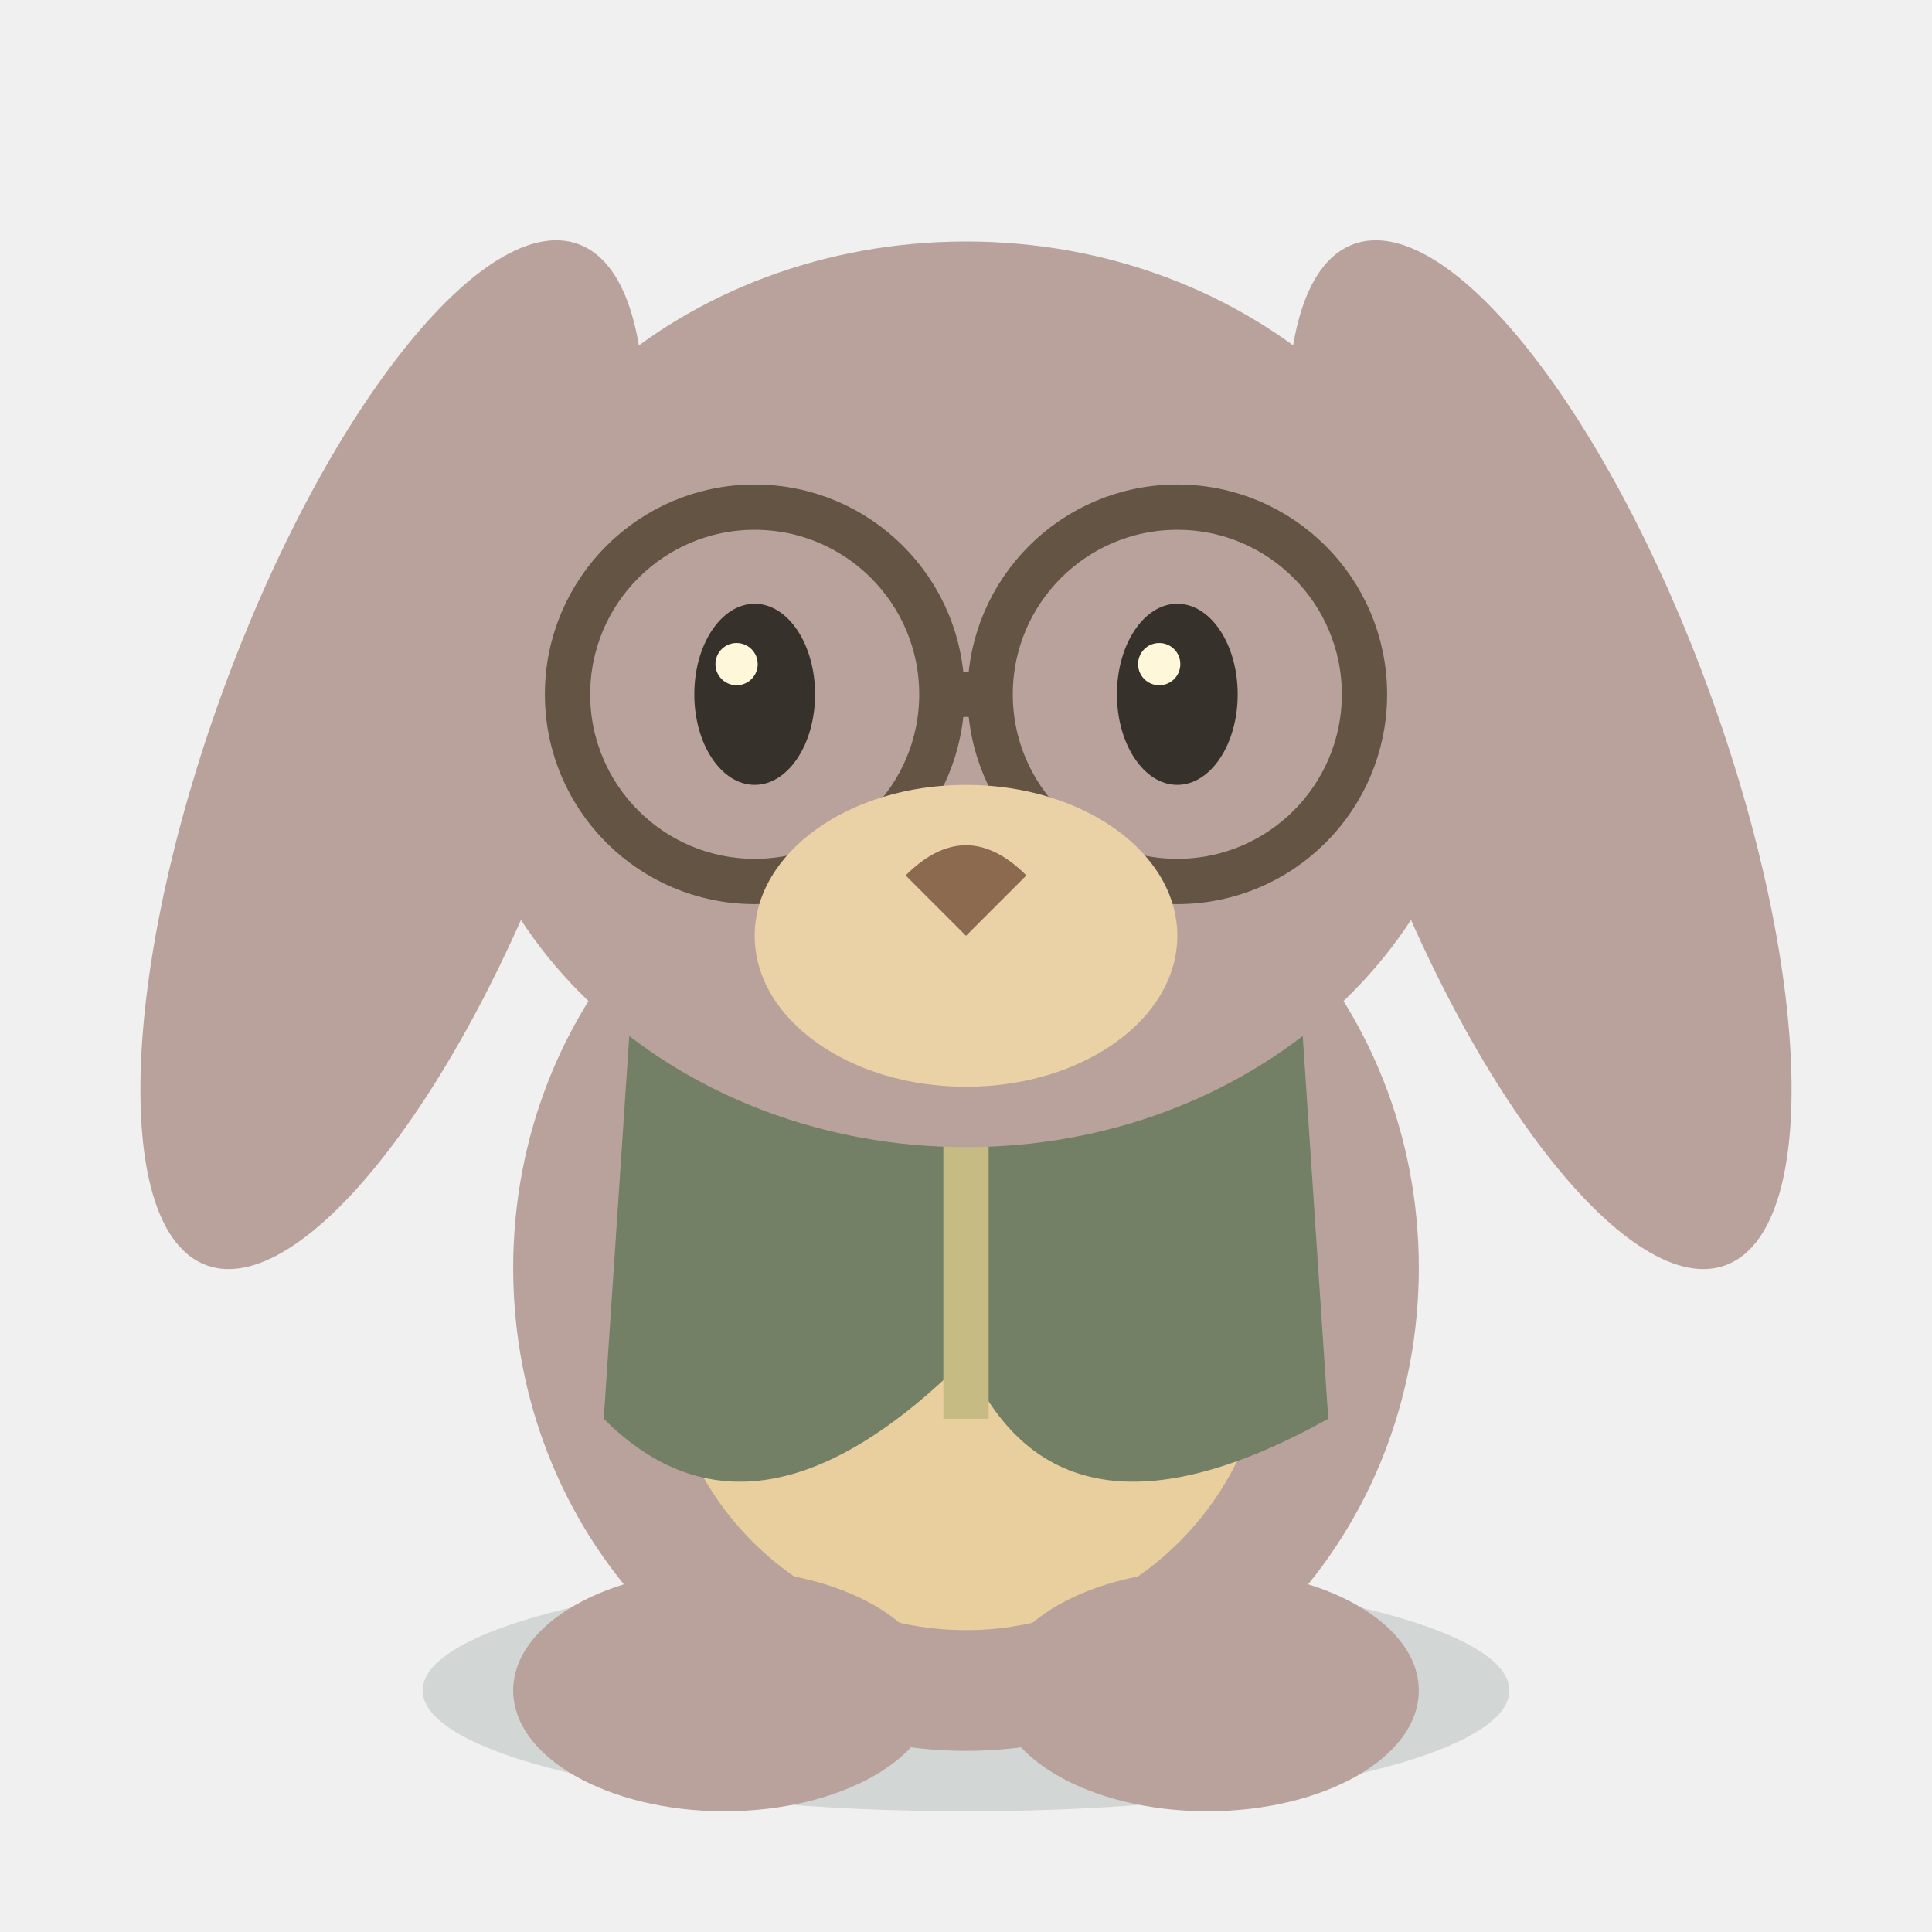
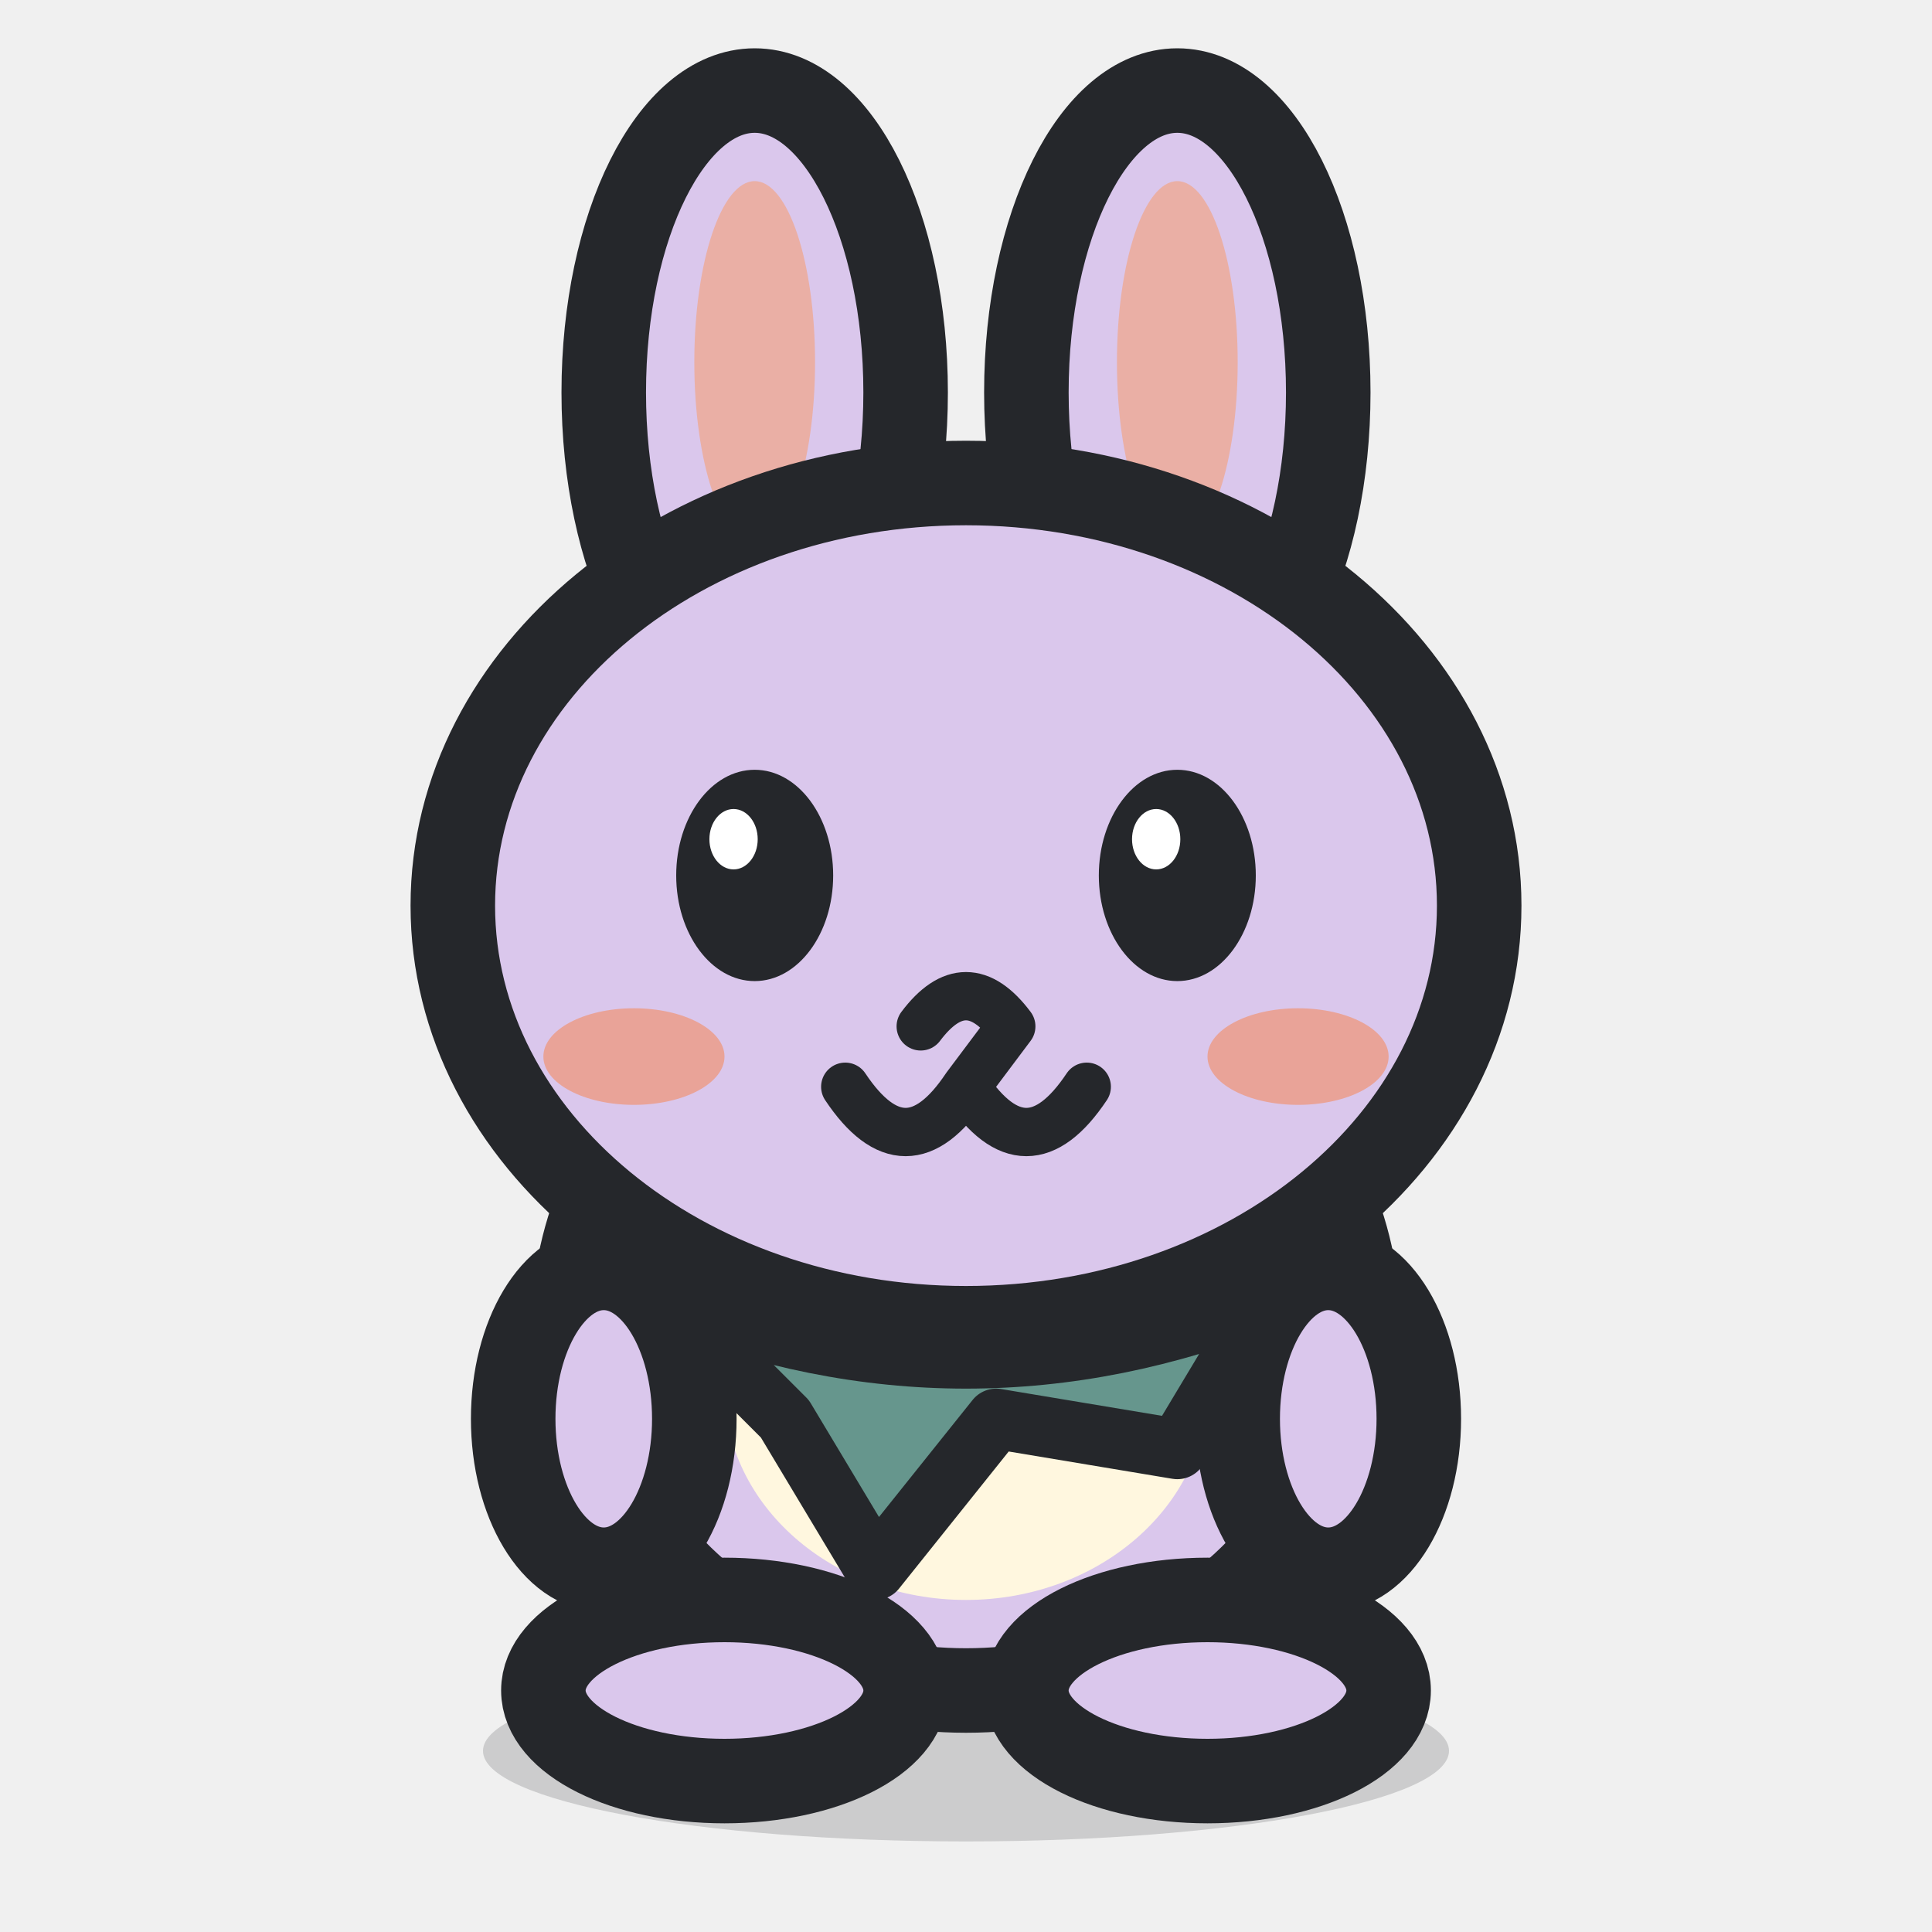
<svg xmlns="http://www.w3.org/2000/svg" width="64" height="64" viewBox="0 0 64 64">
  <g transform="translate(0 0)">
-     <ellipse cx="32" cy="56" rx="18" ry="4" fill="#354c42" opacity=".16" />
-     <g transform="translate(0 -0.0)">
-       <ellipse cx="32" cy="42" rx="15" ry="16" fill="#b9a19c" />
-       <ellipse cx="32" cy="44" rx="10" ry="10" fill="#e9cf9e" />
-       <path d="M21 32 Q32 38 43 32 L44 47 Q35 52 32 45 Q25 52 20 47Z" fill="#738065" />
-       <path d="M32 35V47" stroke="#c5bb83" stroke-width="1.5" />
-       <ellipse cx="24" cy="56" rx="7" ry="4" fill="#b9a19c" transform="translate(0 0)" />
-       <ellipse cx="40" cy="56" rx="7" ry="4" fill="#b9a19c" transform="translate(0 0)" />
-       <ellipse cx="32" cy="23" rx="17" ry="15" fill="#b9a19c" />
-       <ellipse cx="13" cy="25" rx="6" ry="18" fill="#b9a19c" transform="rotate(20 13 25)" />
-       <ellipse cx="51" cy="25" rx="6" ry="18" fill="#b9a19c" transform="rotate(-20 51 25)" />
-       <circle cx="25" cy="23" r="6.2" fill="none" stroke="#635443" stroke-width="1.5" />
-       <ellipse cx="25" cy="23" rx="2" ry="3" fill="#37312b" />
-       <circle cx="24.4" cy="22" r=".7" fill="#fff7da" />
-       <circle cx="39" cy="23" r="6.2" fill="none" stroke="#635443" stroke-width="1.5" />
-       <ellipse cx="39" cy="23" rx="2" ry="3" fill="#37312b" />
-       <circle cx="38.4" cy="22" r=".7" fill="#fff7da" />
-       <path d="M31 23H33" stroke="#635443" stroke-width="1.5" />
-       <ellipse cx="32" cy="31" rx="7" ry="5" fill="#ead2a6" />
-       <path d="M30 29 Q32 27 34 29 L32 31Z" fill="#8c6a50" />
+     <ellipse cx="32" cy="58" rx="16" ry="3" fill="#25272b" opacity=".18" />
+     <g transform="translate(0 0.0)" stroke-linejoin="round" stroke-linecap="round">
+       <ellipse cx="25" cy="13" rx="5" ry="10" fill="#dac7ec" stroke="#25272b" stroke-width="2.8" />
+       <ellipse cx="39" cy="13" rx="5" ry="10" fill="#dac7ec" stroke="#25272b" stroke-width="2.8" />
+       <ellipse cx="25" cy="12" rx="2" ry="6" fill="#eaafa5" stroke="none" stroke-width="2.8" />
+       <ellipse cx="39" cy="12" rx="2" ry="6" fill="#eaafa5" stroke="none" stroke-width="2.8" />
+       <ellipse cx="32" cy="44" rx="13" ry="12" fill="#dac7ec" stroke="#25272b" stroke-width="2.8" />
+       <ellipse cx="32" cy="46" rx="8" ry="7" fill="#fff7df" stroke="none" stroke-width="2.8" />
+       <ellipse cx="24" cy="56" rx="6" ry="3" fill="#dac7ec" stroke="#25272b" stroke-width="2.8" />
+       <ellipse cx="40" cy="56" rx="6" ry="3" fill="#dac7ec" stroke="#25272b" stroke-width="2.8" />
+       <ellipse cx="32" cy="30" rx="17" ry="14" fill="#dac7ec" stroke="#25272b" stroke-width="2.8" />
+       <ellipse cx="25" cy="29" rx="2.6" ry="3.5" fill="#25272b" stroke="none" stroke-width="2.8" />
+       <ellipse cx="24.3" cy="27.8" rx="0.8" ry="1" fill="#ffffff" stroke="none" stroke-width="2.8" />
+       <ellipse cx="39" cy="29" rx="2.6" ry="3.5" fill="#25272b" stroke="none" stroke-width="2.8" />
+       <ellipse cx="38.3" cy="27.8" rx="0.8" ry="1" fill="#ffffff" stroke="none" stroke-width="2.8" />
+       <ellipse cx="21" cy="35" rx="3" ry="1.6" fill="#e9a398" stroke="none" stroke-width="2.8" />
+       <ellipse cx="43" cy="35" rx="3" ry="1.6" fill="#e9a398" stroke="none" stroke-width="2.8" />
+       <path d="M30.5 34 Q32 32 33.5 34 L32 36 M32 36 q-2 3-4 0 M32 36 q2 3 4 0" fill="none" stroke="#25272b" stroke-width="1.6" />
+       <path d="M22 43 Q32 47 42 43 L39 48 L33 47 L29 52 L26 47Z" fill="#66968d" stroke="#25272b" stroke-width="2" />
+       <ellipse cx="20" cy="47" rx="3" ry="5" fill="#dac7ec" stroke="#25272b" stroke-width="2.8" />
+       <ellipse cx="44" cy="47" rx="3" ry="5" fill="#dac7ec" stroke="#25272b" stroke-width="2.8" />
    </g>
  </g>
</svg>
